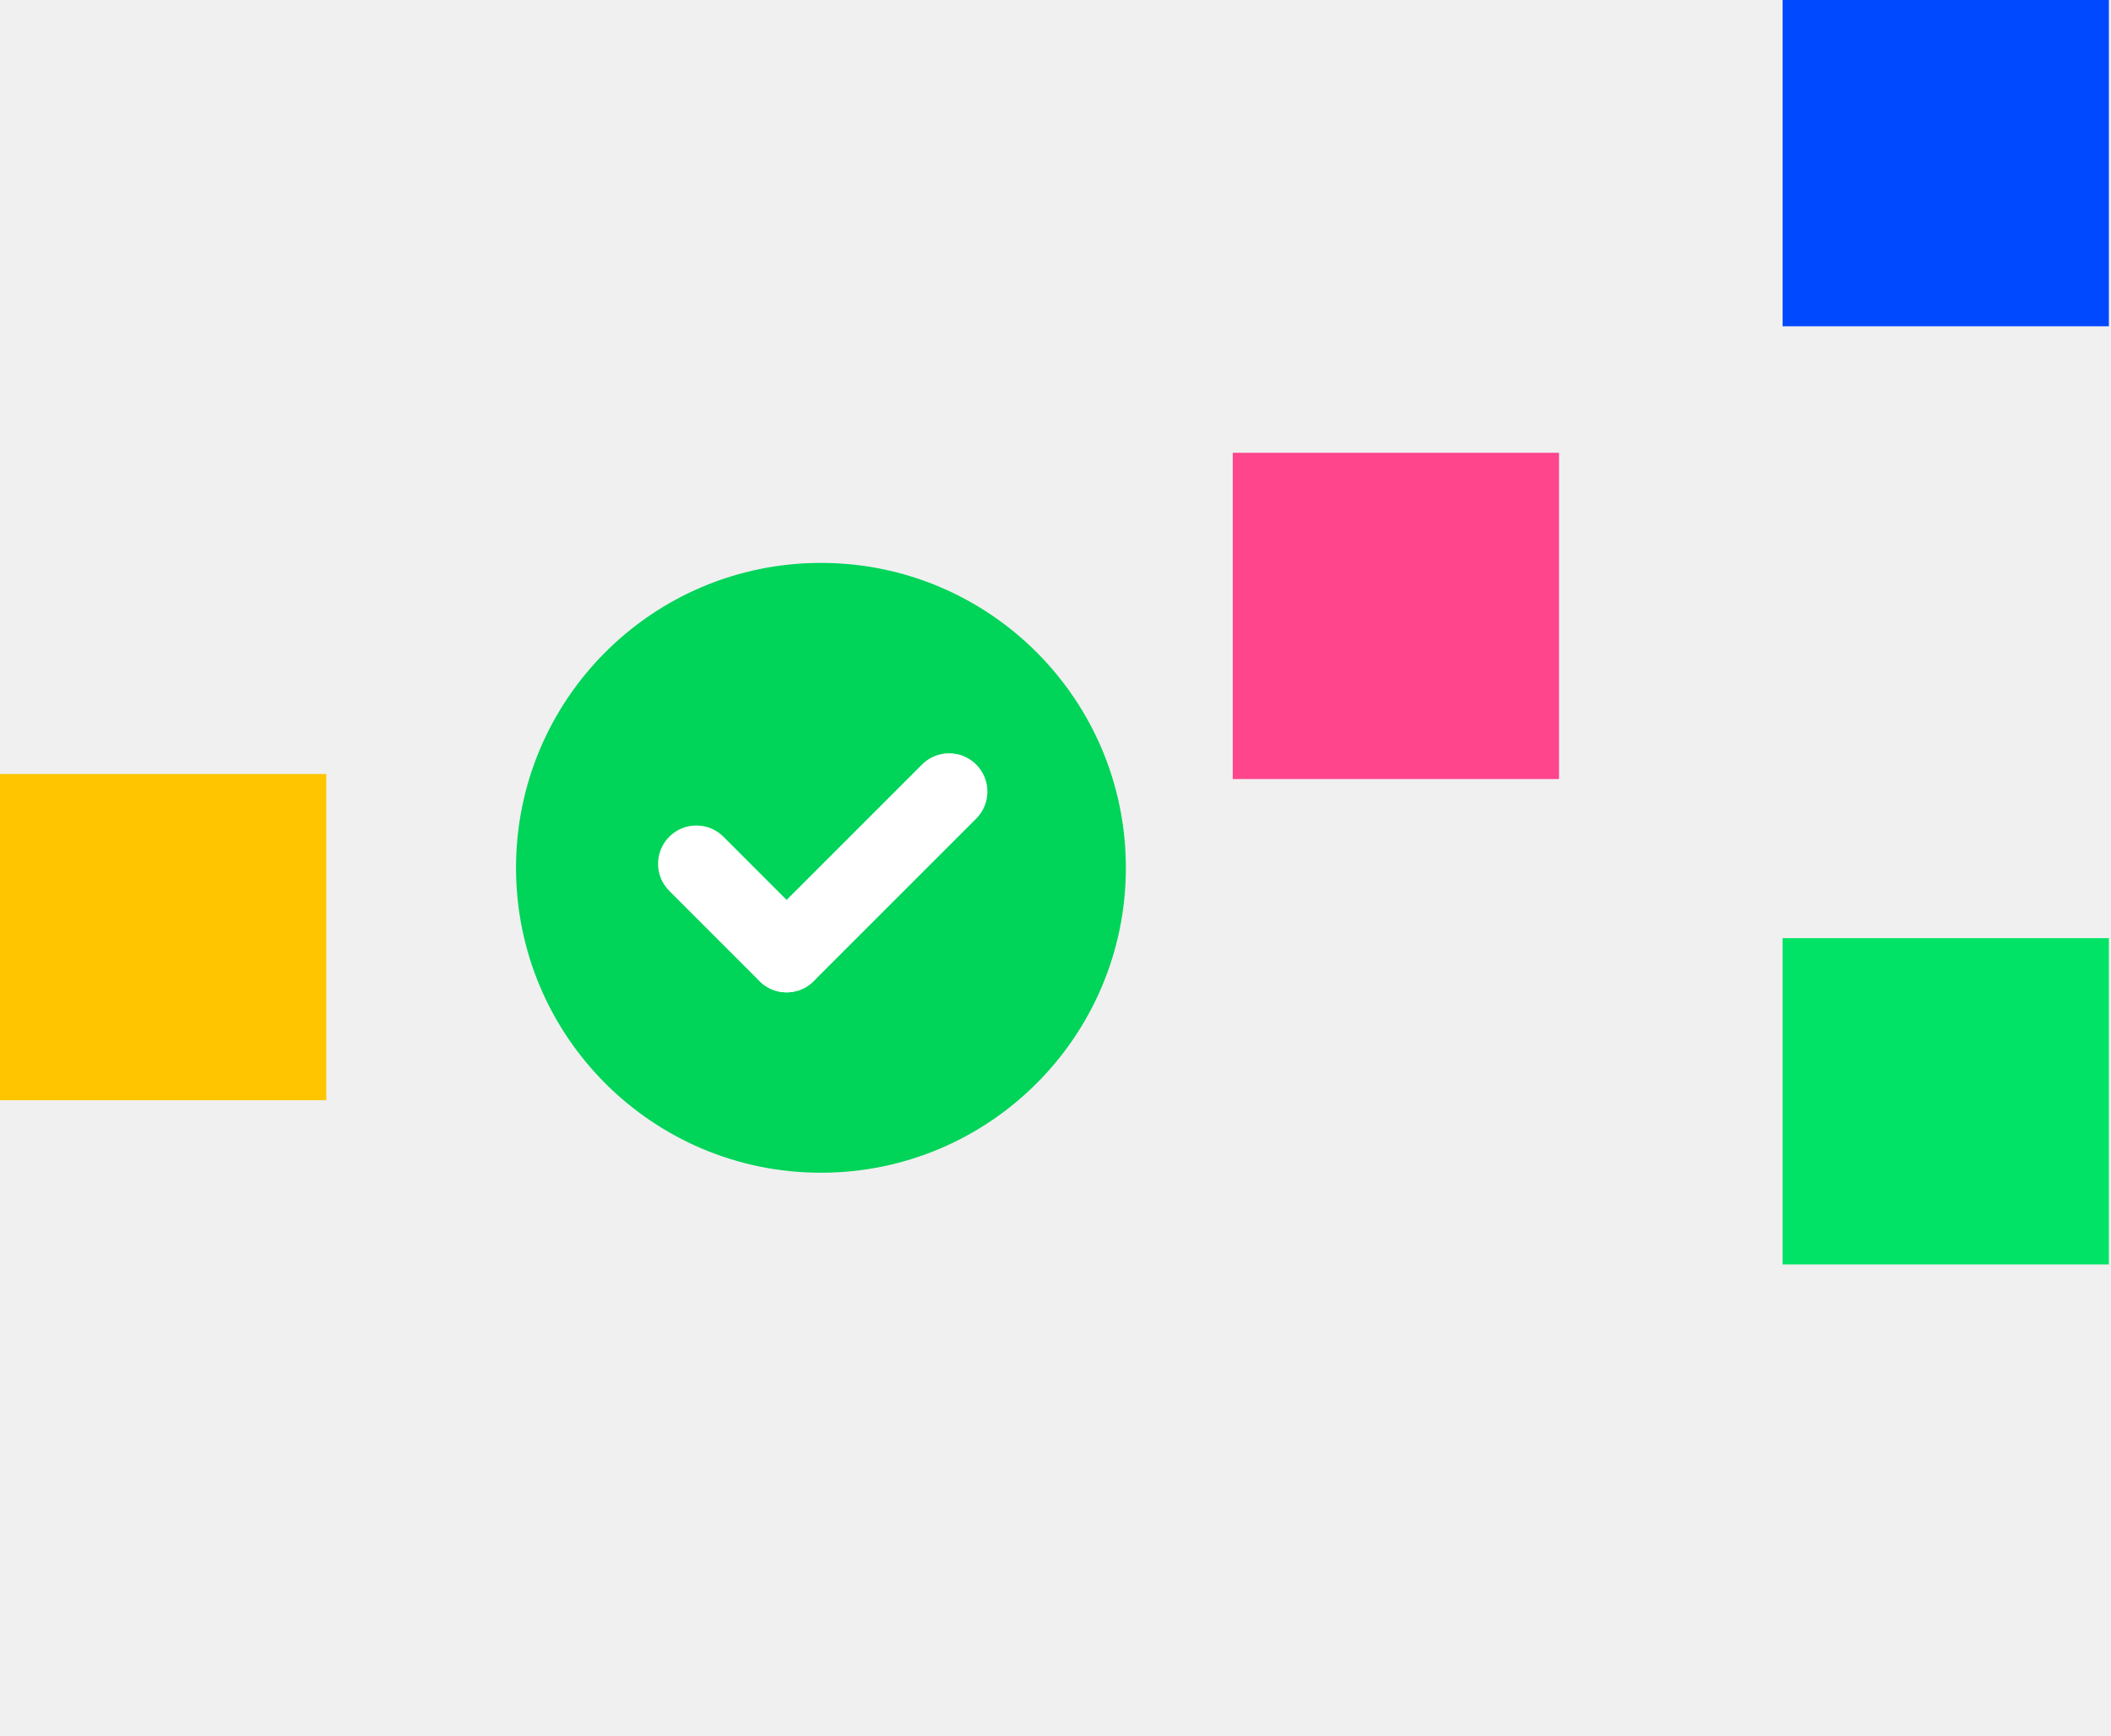
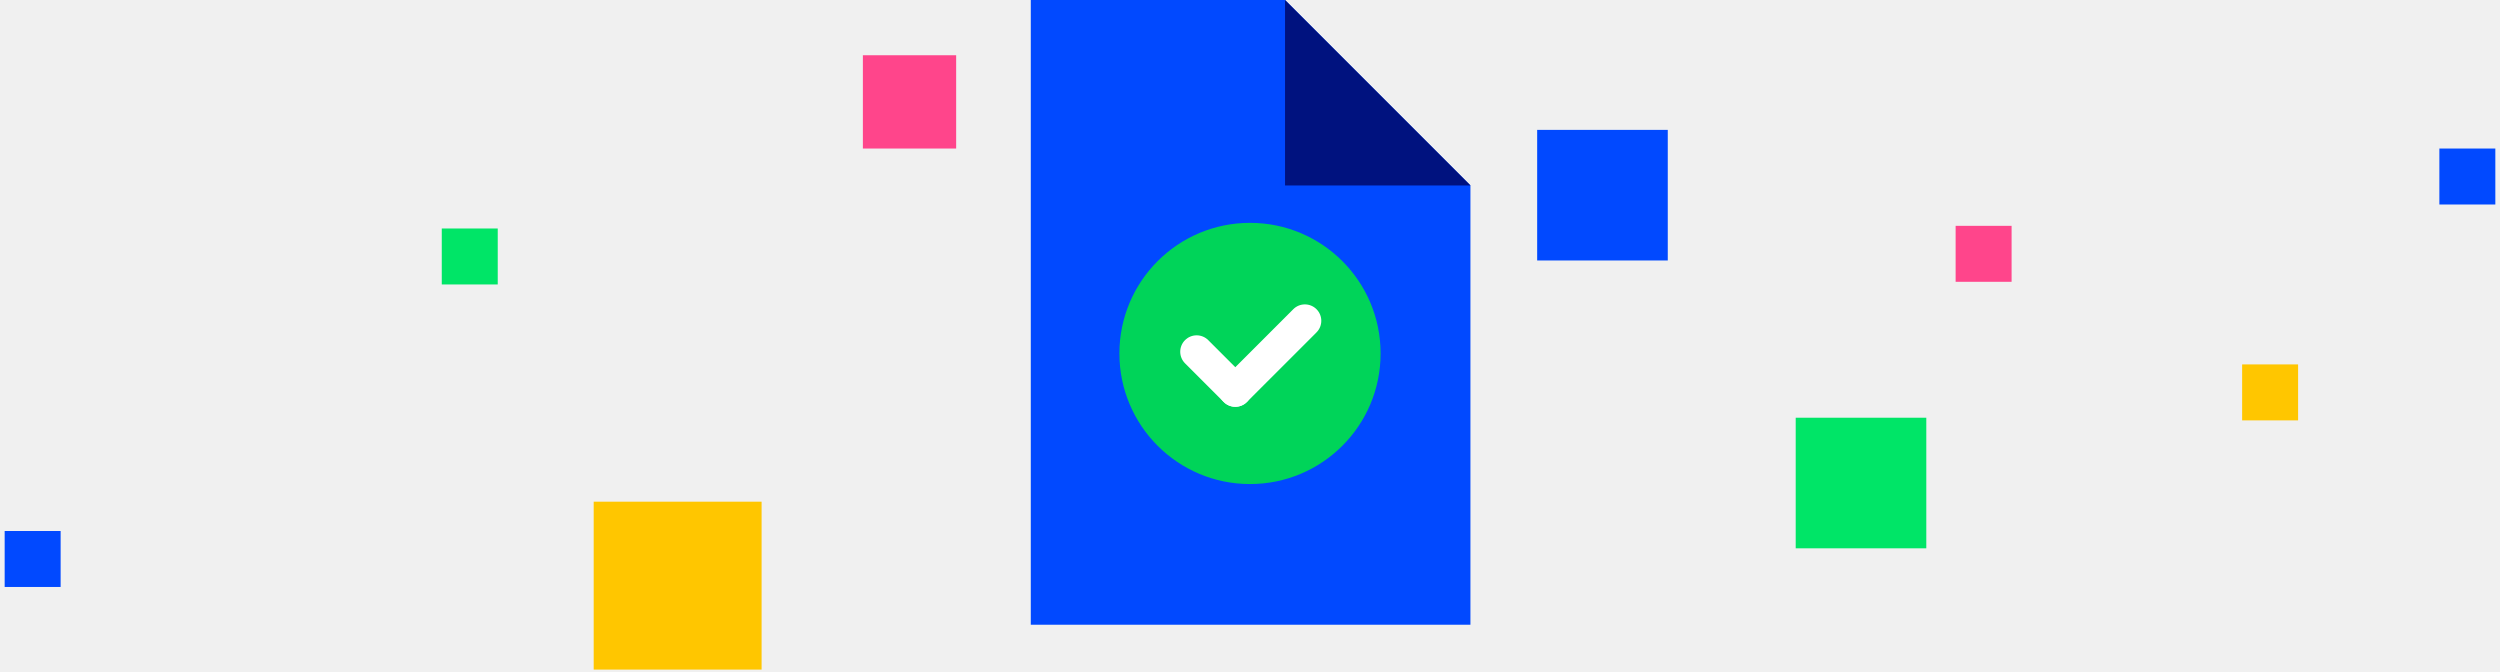
- <svg xmlns="http://www.w3.org/2000/svg" width="90" height="74" viewBox="0 0 90 74" fill="none">
-   <path d="M66.467 19.305H52.557V33.215H66.467V19.305Z" fill="#FF458B" />
-   <path d="M89.91 0H76V13.911H89.91V0Z" fill="#0149FF" />
-   <path d="M89.91 40H76V53.91H89.91V40Z" fill="#00E366" />
-   <path d="M13.911 33H0V46.91H13.911V33Z" fill="#FFC600" />
-   <circle cx="35" cy="37" r="13" fill="#00D459" />
-   <path d="M28.534 37.983C27.896 37.346 27.896 36.312 28.534 35.674C29.171 35.036 30.205 35.036 30.843 35.674L34.691 39.523C35.329 40.16 35.329 41.194 34.691 41.832C34.054 42.469 33.02 42.469 32.382 41.832L28.534 37.983Z" fill="white" />
-   <path d="M34.691 41.832C34.054 42.469 33.02 42.469 32.382 41.832C31.745 41.194 31.745 40.16 32.382 39.523L39.31 32.595C39.948 31.957 40.981 31.957 41.619 32.595C42.257 33.233 42.257 34.267 41.619 34.904L34.691 41.832Z" fill="white" />
+ <svg xmlns="http://www.w3.org/2000/svg" width="268" height="72" viewBox="0 0 268 72" fill="none">
+   <path fill-rule="evenodd" clip-rule="evenodd" d="M192.5 44.78H206.5V58.78H192.5V44.78Z" fill="#00E567" />
+   <path fill-rule="evenodd" clip-rule="evenodd" d="M92.5 5.923H102.5V15.923H92.5V5.923Z" fill="#FF458B" />
+   <path fill-rule="evenodd" clip-rule="evenodd" d="M209.643 24.209H215.643V30.209H209.643V24.209Z" fill="#FF458B" />
+   <path fill-rule="evenodd" clip-rule="evenodd" d="M47.357 24.494H53.357V30.494H47.357V24.494Z" fill="#00E567" />
+   <path fill-rule="evenodd" clip-rule="evenodd" d="M261.5 15.923H267.5V21.923H261.5V15.923Z" fill="#0149FF" />
+   <path fill-rule="evenodd" clip-rule="evenodd" d="M0.5 56.923H6.5V62.923H0.5V56.923Z" fill="#0149FF" />
+   <path fill-rule="evenodd" clip-rule="evenodd" d="M240.357 39.065H246.357V45.065H240.357V39.065Z" fill="#FFC600" />
+   <path fill-rule="evenodd" clip-rule="evenodd" d="M63.643 53.78H81.643V71.78H63.643V53.78Z" fill="#FFC600" />
+   <path fill-rule="evenodd" clip-rule="evenodd" d="M164.785 13.923H178.785V27.923H164.785V13.923Z" fill="#0149FF" />
+   <path fill-rule="evenodd" clip-rule="evenodd" d="M137.752 0L157.63 19.879V66.975H110.5V0L137.752 0Z" fill="#0149FF" />
+   <path fill-rule="evenodd" clip-rule="evenodd" d="M137.756 19.879V0L157.635 19.879L137.756 19.879Z" fill="#00127F" />
+   <circle cx="134" cy="37.89" r="14" fill="#00D459" />
+   <path d="M127.036 38.949C126.35 38.262 126.35 37.148 127.036 36.462C127.723 35.775 128.836 35.775 129.523 36.462L133.668 40.606C134.355 41.293 134.355 42.407 133.668 43.093C132.981 43.78 131.868 43.78 131.181 43.093L127.036 38.949Z" fill="white" />
+   <path d="M133.668 43.093C132.981 43.78 131.868 43.78 131.181 43.093C130.494 42.407 130.494 41.293 131.181 40.606L138.642 33.146C139.328 32.459 140.442 32.459 141.128 33.146C141.815 33.833 141.815 34.946 141.128 35.633L133.668 43.093Z" fill="white" />
</svg>
